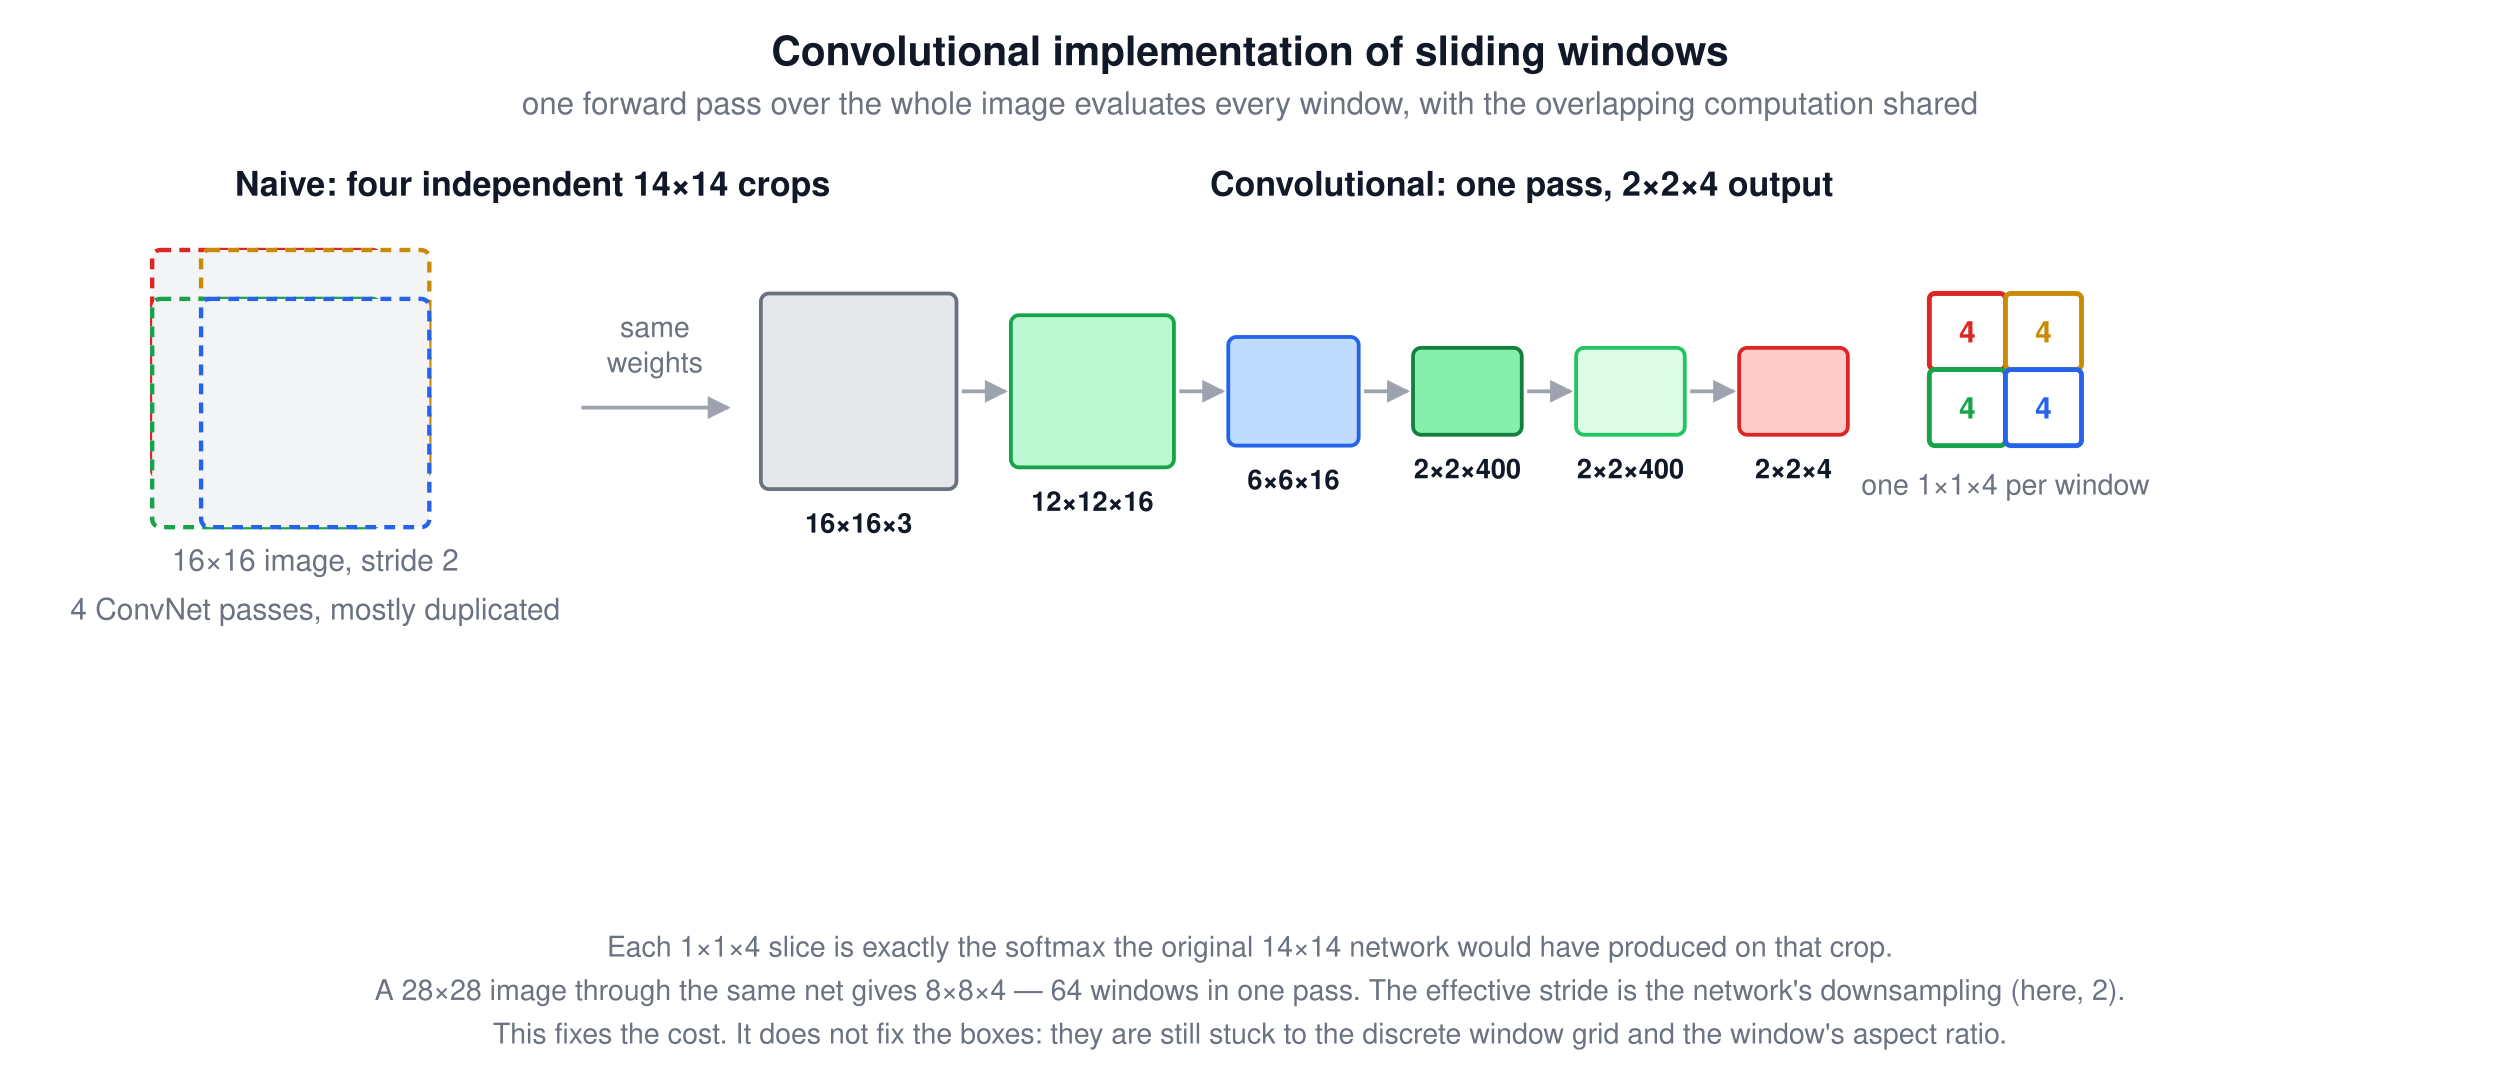
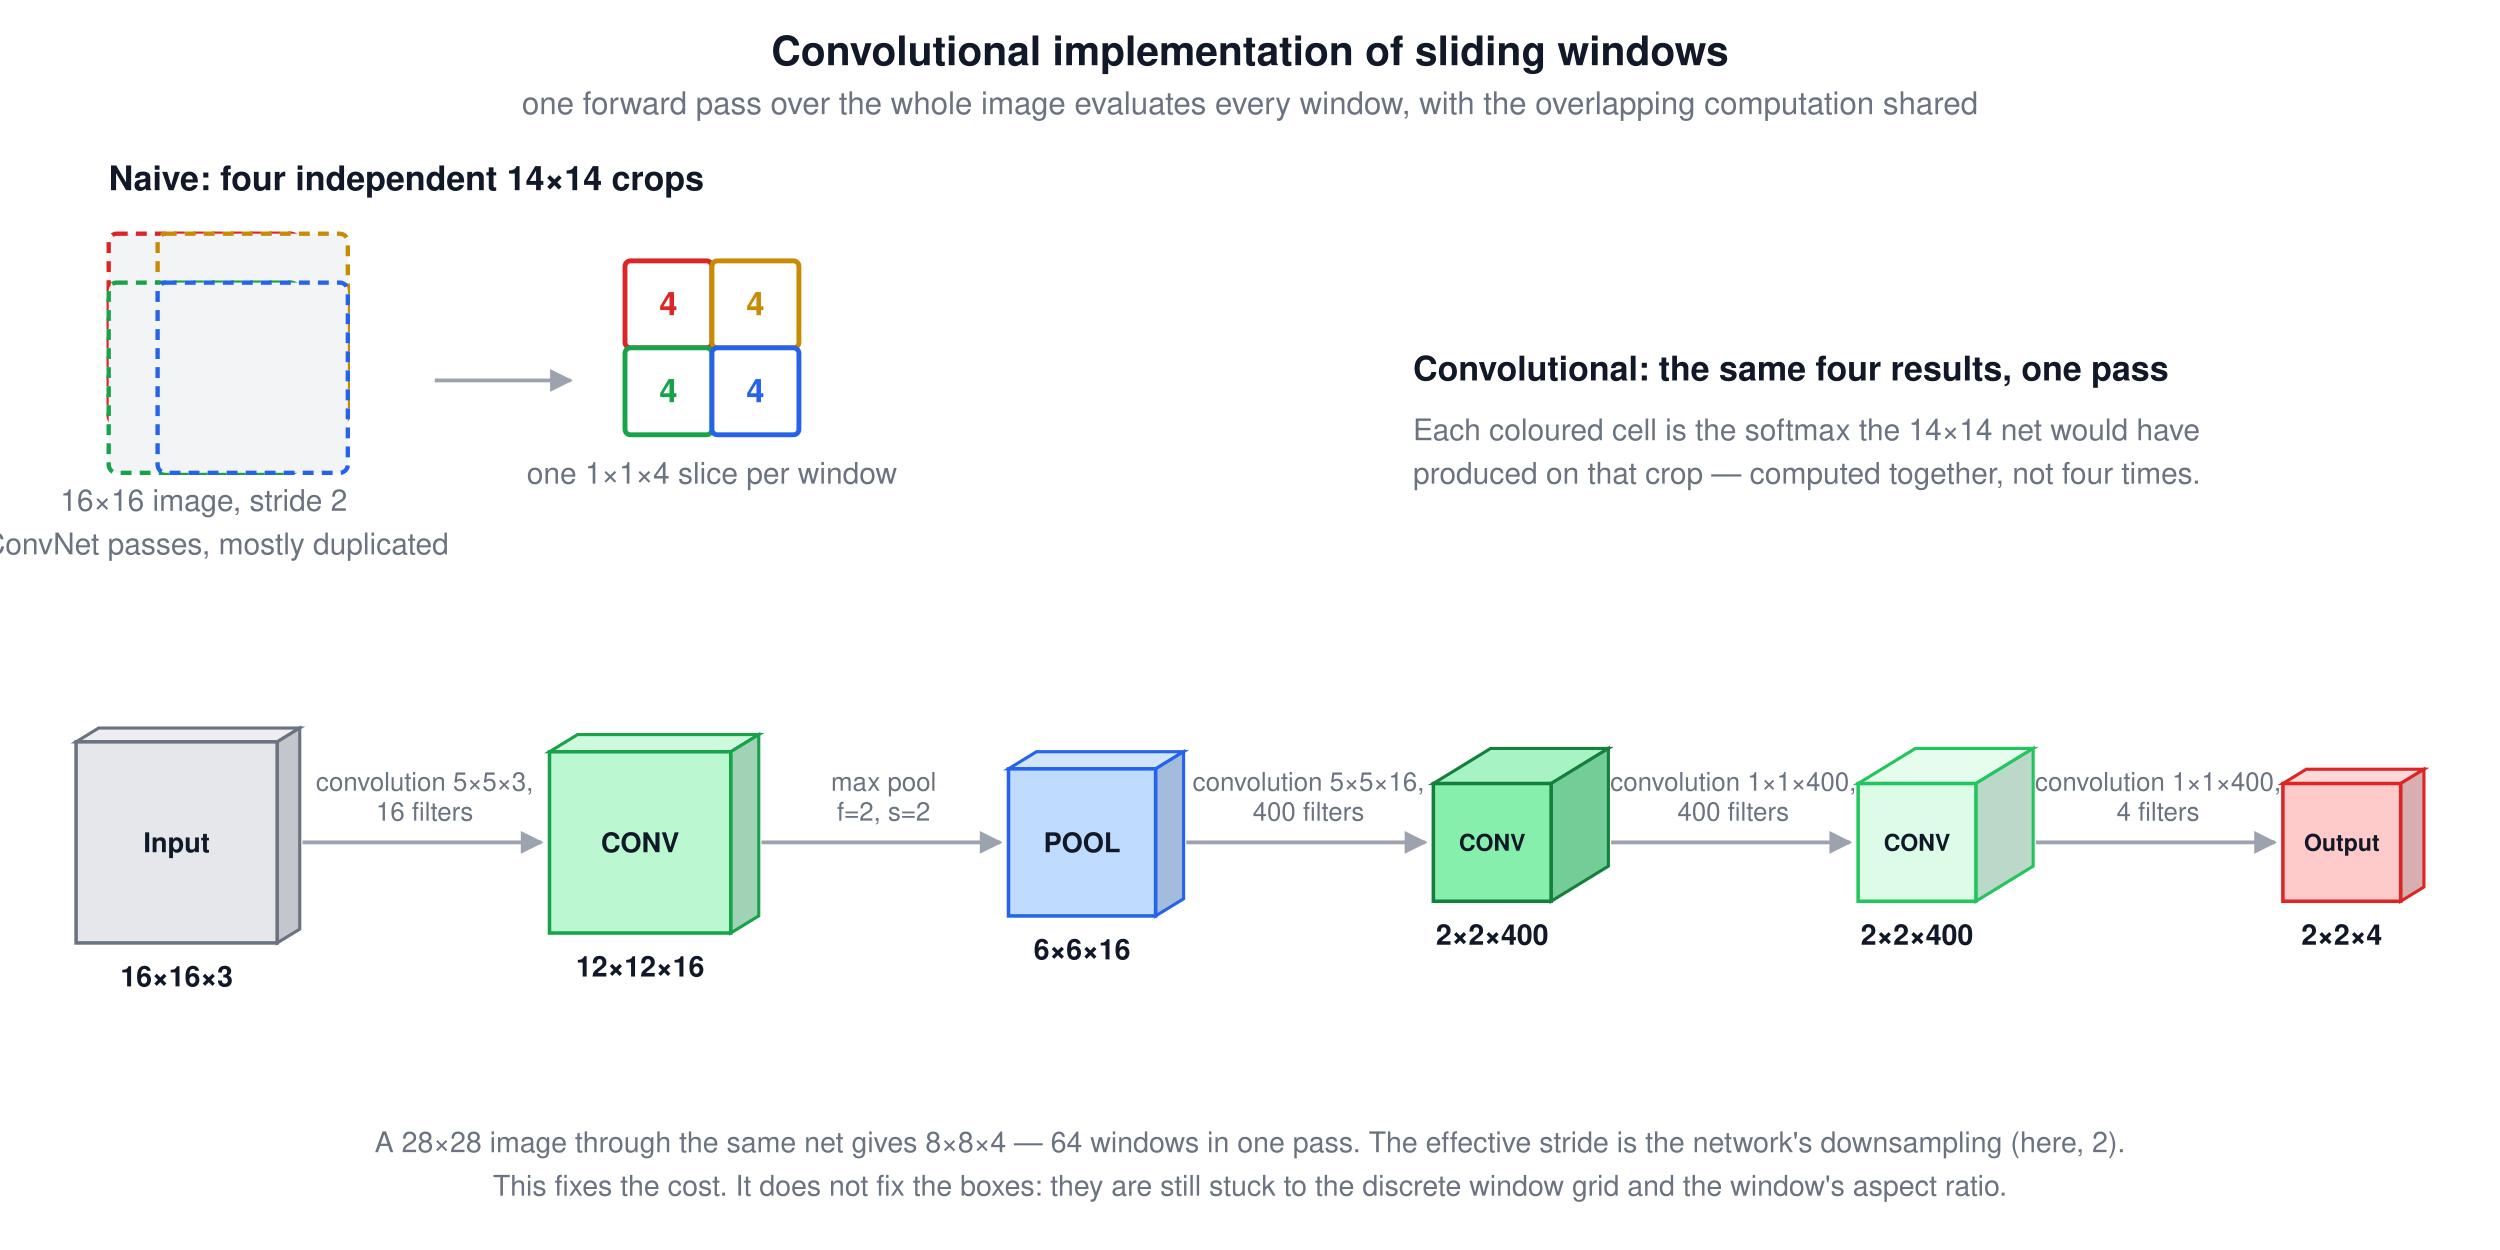
- <svg xmlns="http://www.w3.org/2000/svg" viewBox="0 0 920 400" width="920" height="400">
+ <svg xmlns="http://www.w3.org/2000/svg" viewBox="0 0 920 460" width="920" height="460">
  <defs>
    <marker id="ah" viewBox="0 0 10 10" refX="9" refY="5" markerWidth="6" markerHeight="6" orient="auto-start-reverse">
      <path d="M0,0 L10,5 L0,10 z" fill="#9ca3af" />
    </marker>
  </defs>
-   <rect width="920" height="400" fill="#ffffff" />
+   <rect width="920" height="460" fill="#ffffff" />
  <g font-family="Segoe UI, system-ui, -apple-system, Helvetica, Arial, sans-serif" fill="#111827" font-size="12">
    <text x="460" y="24" font-size="15" text-anchor="middle" fill="#111827" font-weight="600">Convolutional implementation of sliding windows</text>
    <text x="460" y="42" font-size="11.5" text-anchor="middle" fill="#6b7280" font-weight="normal">one forward pass over the whole image evaluates every window, with the overlapping computation shared</text>
-     <text x="196" y="72" font-size="12.5" text-anchor="middle" fill="#111827" font-weight="600">Naive: four independent 14×14 crops</text>
-     <rect x="56" y="92" width="84" height="84" rx="3" fill="#f3f4f6" stroke="#dc2626" stroke-width="1.6" stroke-dasharray="4 3" />
-     <rect x="74" y="92" width="84" height="84" rx="3" fill="#f3f4f6" stroke="#ca8a04" stroke-width="1.6" stroke-dasharray="4 3" />
-     <rect x="56" y="110" width="84" height="84" rx="3" fill="#f3f4f6" stroke="#16a34a" stroke-width="1.6" stroke-dasharray="4 3" />
-     <rect x="74" y="110" width="84" height="84" rx="3" fill="#f3f4f6" stroke="#2563eb" stroke-width="1.6" stroke-dasharray="4 3" />
-     <text x="116" y="210" font-size="11" text-anchor="middle" fill="#6b7280" font-weight="normal">16×16 image, stride 2</text>
-     <text x="116" y="228" font-size="11" text-anchor="middle" fill="#6b7280" font-weight="normal">4 ConvNet passes, mostly duplicated</text>
-     <line x1="214" y1="150" x2="268" y2="150" stroke="#9ca3af" stroke-width="1.4" marker-end="url(#ah)" />
-     <text x="241" y="124" font-size="10.5" text-anchor="middle" fill="#6b7280" font-weight="normal">same</text>
-     <text x="241" y="137" font-size="10.5" text-anchor="middle" fill="#6b7280" font-weight="normal">weights</text>
-     <text x="560" y="72" font-size="12.5" text-anchor="middle" fill="#111827" font-weight="600">Convolutional: one pass, 2×2×4 output</text>
-     <rect x="280" y="108" width="72" height="72" rx="3" fill="#e5e7eb" stroke="#6b7280" stroke-width="1.4" />
-     <text x="316" y="196" font-size="10" text-anchor="middle" fill="#111827" font-weight="600">16×16×3</text>
-     <rect x="372" y="116" width="60" height="56" rx="3" fill="#bbf7d0" stroke="#16a34a" stroke-width="1.4" />
-     <text x="402" y="188" font-size="10" text-anchor="middle" fill="#111827" font-weight="600">12×12×16</text>
-     <rect x="452" y="124" width="48" height="40" rx="3" fill="#bfdbfe" stroke="#2563eb" stroke-width="1.4" />
-     <text x="476" y="180" font-size="10" text-anchor="middle" fill="#111827" font-weight="600">6×6×16</text>
-     <rect x="520" y="128" width="40" height="32" rx="3" fill="#86efac" stroke="#15803d" stroke-width="1.4" />
-     <text x="540" y="176" font-size="10" text-anchor="middle" fill="#111827" font-weight="600">2×2×400</text>
-     <rect x="580" y="128" width="40" height="32" rx="3" fill="#dcfce7" stroke="#22c55e" stroke-width="1.4" />
-     <text x="600" y="176" font-size="10" text-anchor="middle" fill="#111827" font-weight="600">2×2×400</text>
-     <rect x="640" y="128" width="40" height="32" rx="3" fill="#fecaca" stroke="#dc2626" stroke-width="1.4" />
-     <text x="660" y="176" font-size="10" text-anchor="middle" fill="#111827" font-weight="600">2×2×4</text>
-     <line x1="354" y1="144" x2="370" y2="144" stroke="#9ca3af" stroke-width="1.4" marker-end="url(#ah)" />
-     <line x1="434" y1="144" x2="450" y2="144" stroke="#9ca3af" stroke-width="1.4" marker-end="url(#ah)" />
-     <line x1="502" y1="144" x2="518" y2="144" stroke="#9ca3af" stroke-width="1.4" marker-end="url(#ah)" />
-     <line x1="562" y1="144" x2="578" y2="144" stroke="#9ca3af" stroke-width="1.4" marker-end="url(#ah)" />
-     <line x1="622" y1="144" x2="638" y2="144" stroke="#9ca3af" stroke-width="1.4" marker-end="url(#ah)" />
-     <rect x="710" y="108" width="28" height="28" rx="2" fill="#ffffff" stroke="#dc2626" stroke-width="1.8" />
-     <text x="724" y="126" font-size="11" text-anchor="middle" fill="#dc2626" font-weight="600">4</text>
-     <rect x="738" y="108" width="28" height="28" rx="2" fill="#ffffff" stroke="#ca8a04" stroke-width="1.8" />
-     <text x="752" y="126" font-size="11" text-anchor="middle" fill="#ca8a04" font-weight="600">4</text>
-     <rect x="710" y="136" width="28" height="28" rx="2" fill="#ffffff" stroke="#16a34a" stroke-width="1.8" />
-     <text x="724" y="154" font-size="11" text-anchor="middle" fill="#16a34a" font-weight="600">4</text>
-     <rect x="738" y="136" width="28" height="28" rx="2" fill="#ffffff" stroke="#2563eb" stroke-width="1.8" />
-     <text x="752" y="154" font-size="11" text-anchor="middle" fill="#2563eb" font-weight="600">4</text>
-     <text x="738" y="182" font-size="10.5" text-anchor="middle" fill="#6b7280" font-weight="normal">one 1×1×4 per window</text>
-     <text x="460" y="352" font-size="10.5" text-anchor="middle" fill="#6b7280" font-weight="normal">Each 1×1×4 slice is exactly the softmax the original 14×14 network would have produced on that crop.</text>
-     <text x="460" y="368" font-size="10.5" text-anchor="middle" fill="#6b7280" font-weight="normal">A 28×28 image through the same net gives 8×8×4 — 64 windows in one pass. The effective stride is the network's downsampling (here, 2).</text>
-     <text x="460" y="384" font-size="10.5" text-anchor="middle" fill="#6b7280" font-weight="normal">This fixes the cost. It does not fix the boxes: they are still stuck to the discrete window grid and the window's aspect ratio.</text>
+     <text x="40" y="70" font-size="12.5" text-anchor="start" fill="#111827" font-weight="600">Naive: four independent 14×14 crops</text>
+     <rect x="40" y="86" width="70" height="70" rx="3" fill="#f3f4f6" stroke="#dc2626" stroke-width="1.6" stroke-dasharray="4 3" />
+     <rect x="58" y="86" width="70" height="70" rx="3" fill="#f3f4f6" stroke="#ca8a04" stroke-width="1.6" stroke-dasharray="4 3" />
+     <rect x="40" y="104" width="70" height="70" rx="3" fill="#f3f4f6" stroke="#16a34a" stroke-width="1.6" stroke-dasharray="4 3" />
+     <rect x="58" y="104" width="70" height="70" rx="3" fill="#f3f4f6" stroke="#2563eb" stroke-width="1.6" stroke-dasharray="4 3" />
+     <text x="75" y="188" font-size="11" text-anchor="middle" fill="#6b7280" font-weight="normal">16×16 image, stride 2</text>
+     <text x="75" y="204" font-size="11" text-anchor="middle" fill="#6b7280" font-weight="normal">4 ConvNet passes, mostly duplicated</text>
+     <line x1="160" y1="140" x2="210" y2="140" stroke="#9ca3af" stroke-width="1.4" marker-end="url(#ah)" />
+     <rect x="230" y="96" width="32" height="32" rx="2" fill="#ffffff" stroke="#dc2626" stroke-width="1.8" />
+     <text x="246" y="116" font-size="12" text-anchor="middle" fill="#dc2626" font-weight="600">4</text>
+     <rect x="262" y="96" width="32" height="32" rx="2" fill="#ffffff" stroke="#ca8a04" stroke-width="1.8" />
+     <text x="278" y="116" font-size="12" text-anchor="middle" fill="#ca8a04" font-weight="600">4</text>
+     <rect x="230" y="128" width="32" height="32" rx="2" fill="#ffffff" stroke="#16a34a" stroke-width="1.8" />
+     <text x="246" y="148" font-size="12" text-anchor="middle" fill="#16a34a" font-weight="600">4</text>
+     <rect x="262" y="128" width="32" height="32" rx="2" fill="#ffffff" stroke="#2563eb" stroke-width="1.8" />
+     <text x="278" y="148" font-size="12" text-anchor="middle" fill="#2563eb" font-weight="600">4</text>
+     <text x="262" y="178" font-size="11" text-anchor="middle" fill="#6b7280" font-weight="normal">one 1×1×4 slice per window</text>
+     <text x="520" y="140" font-size="12.5" text-anchor="start" fill="#111827" font-weight="600">Convolutional: the same four results, one pass</text>
+     <text x="520" y="162" font-size="11" text-anchor="start" fill="#6b7280" font-weight="normal">Each coloured cell is the softmax the 14×14 net would have</text>
+     <text x="520" y="178" font-size="11" text-anchor="start" fill="#6b7280" font-weight="normal">produced on that crop — computed together, not four times.</text>
+     <polygon points="28,273 36.302,267.912 110.302,267.912 102,273" fill="#eceef1" stroke="#6b7280" stroke-width="1.15" />
+     <polygon points="102,273 110.302,267.912 110.302,341.912 102,347" fill="#c3c6cc" stroke="#6b7280" stroke-width="1.15" />
+     <polygon points="28,273 102,273 102,347 28,347" fill="#e5e7eb" stroke="#6b7280" stroke-width="1.3" />
+     <text x="65" y="313.6" font-size="10" text-anchor="middle" fill="#111827" font-weight="600">Input</text>
+     <text x="65" y="363" font-size="10.5" text-anchor="middle" fill="#111827" font-weight="600">16×16×3</text>
+     <polygon points="202.21,276.648 212.516,270.331 279.22,270.331 268.914,276.648" fill="#cef9dd" stroke="#16a34a" stroke-width="1.15" />
+     <polygon points="268.914,276.648 279.22,270.331 279.22,337.035 268.914,343.352" fill="#a0d3b5" stroke="#16a34a" stroke-width="1.15" />
+     <polygon points="202.21,276.648 268.914,276.648 268.914,343.352 202.21,343.352" fill="#bbf7d0" stroke="#16a34a" stroke-width="1.3" />
+     <text x="235.562" y="313.6" font-size="10" text-anchor="middle" fill="#111827" font-weight="600">CONV</text>
+     <text x="235.562" y="359.352" font-size="10.5" text-anchor="middle" fill="#111827" font-weight="600">12×12×16</text>
+     <polygon points="371.128,282.934 381.435,276.617 435.566,276.617 425.26,282.934" fill="#d1e5fe" stroke="#2563eb" stroke-width="1.15" />
+     <polygon points="425.26,282.934 435.566,276.617 435.566,330.749 425.26,337.066" fill="#a3bcdc" stroke="#2563eb" stroke-width="1.15" />
+     <polygon points="371.128,282.934 425.26,282.934 425.26,337.066 371.128,337.066" fill="#bfdbfe" stroke="#2563eb" stroke-width="1.3" />
+     <text x="398.194" y="313.6" font-size="10" text-anchor="middle" fill="#111827" font-weight="600">POOL</text>
+     <text x="398.194" y="353.066" font-size="10.5" text-anchor="middle" fill="#111827" font-weight="600">6×6×16</text>
+     <polygon points="527.474,288.335 548.554,275.415 591.885,275.415 570.805,288.335" fill="#a8f3c3" stroke="#15803d" stroke-width="1.15" />
+     <polygon points="570.805,288.335 591.885,275.415 591.885,318.745 570.805,331.665" fill="#73cd97" stroke="#15803d" stroke-width="1.15" />
+     <polygon points="527.474,288.335 570.805,288.335 570.805,331.665 527.474,331.665" fill="#86efac" stroke="#15803d" stroke-width="1.3" />
+     <text x="549.14" y="313.06" font-size="8.5" text-anchor="middle" fill="#111827" font-weight="600">CONV</text>
+     <text x="549.14" y="347.665" font-size="10.5" text-anchor="middle" fill="#111827" font-weight="600">2×2×400</text>
+     <polygon points="683.793,288.335 704.873,275.415 748.203,275.415 727.123,288.335" fill="#e6fdee" stroke="#22c55e" stroke-width="1.15" />
+     <polygon points="727.123,288.335 748.203,275.415 748.203,318.745 727.123,331.665" fill="#bcd8c8" stroke="#22c55e" stroke-width="1.15" />
+     <polygon points="683.793,288.335 727.123,288.335 727.123,331.665 683.793,331.665" fill="#dcfce7" stroke="#22c55e" stroke-width="1.3" />
+     <text x="705.458" y="313.06" font-size="8.5" text-anchor="middle" fill="#111827" font-weight="600">CONV</text>
+     <text x="705.458" y="347.665" font-size="10.5" text-anchor="middle" fill="#111827" font-weight="600">2×2×400</text>
+     <polygon points="840.111,288.335 848.67,283.089 892,283.089 883.442,288.335" fill="#fed9d9" stroke="#dc2626" stroke-width="1.15" />
+     <polygon points="883.442,288.335 892,283.089 892,326.42 883.442,331.665" fill="#d8aeb0" stroke="#dc2626" stroke-width="1.15" />
+     <polygon points="840.111,288.335 883.442,288.335 883.442,331.665 840.111,331.665" fill="#fecaca" stroke="#dc2626" stroke-width="1.3" />
+     <text x="861.777" y="313.06" font-size="8.5" text-anchor="middle" fill="#111827" font-weight="600">Output</text>
+     <text x="861.777" y="347.665" font-size="10.5" text-anchor="middle" fill="#111827" font-weight="600">2×2×4</text>
+     <line x1="111.302" y1="310" x2="199.21" y2="310" stroke="#9ca3af" stroke-width="1.4" marker-end="url(#ah)" />
+     <text x="156.256" y="291" font-size="9.5" text-anchor="middle" fill="#6b7280" font-weight="normal">convolution 5×5×3,</text>
+     <text x="156.256" y="302" font-size="9.5" text-anchor="middle" fill="#6b7280" font-weight="normal">16 filters</text>
+     <line x1="280.22" y1="310" x2="368.128" y2="310" stroke="#9ca3af" stroke-width="1.4" marker-end="url(#ah)" />
+     <text x="325.174" y="291" font-size="9.5" text-anchor="middle" fill="#6b7280" font-weight="normal">max pool</text>
+     <text x="325.174" y="302" font-size="9.5" text-anchor="middle" fill="#6b7280" font-weight="normal">f=2, s=2</text>
+     <line x1="436.566" y1="310" x2="524.474" y2="310" stroke="#9ca3af" stroke-width="1.4" marker-end="url(#ah)" />
+     <text x="481.52" y="291" font-size="9.5" text-anchor="middle" fill="#6b7280" font-weight="normal">convolution 5×5×16,</text>
+     <text x="481.52" y="302" font-size="9.5" text-anchor="middle" fill="#6b7280" font-weight="normal">400 filters</text>
+     <line x1="592.885" y1="310" x2="680.793" y2="310" stroke="#9ca3af" stroke-width="1.4" marker-end="url(#ah)" />
+     <text x="637.839" y="291" font-size="9.5" text-anchor="middle" fill="#6b7280" font-weight="normal">convolution 1×1×400,</text>
+     <text x="637.839" y="302" font-size="9.5" text-anchor="middle" fill="#6b7280" font-weight="normal">400 filters</text>
+     <line x1="749.203" y1="310" x2="837.111" y2="310" stroke="#9ca3af" stroke-width="1.4" marker-end="url(#ah)" />
+     <text x="794.157" y="291" font-size="9.5" text-anchor="middle" fill="#6b7280" font-weight="normal">convolution 1×1×400,</text>
+     <text x="794.157" y="302" font-size="9.5" text-anchor="middle" fill="#6b7280" font-weight="normal">4 filters</text>
+     <text x="460" y="424" font-size="10.5" text-anchor="middle" fill="#6b7280" font-weight="normal">A 28×28 image through the same net gives 8×8×4 — 64 windows in one pass. The effective stride is the network's downsampling (here, 2).</text>
+     <text x="460" y="440" font-size="10.5" text-anchor="middle" fill="#6b7280" font-weight="normal">This fixes the cost. It does not fix the boxes: they are still stuck to the discrete window grid and the window's aspect ratio.</text>
  </g>
</svg>
